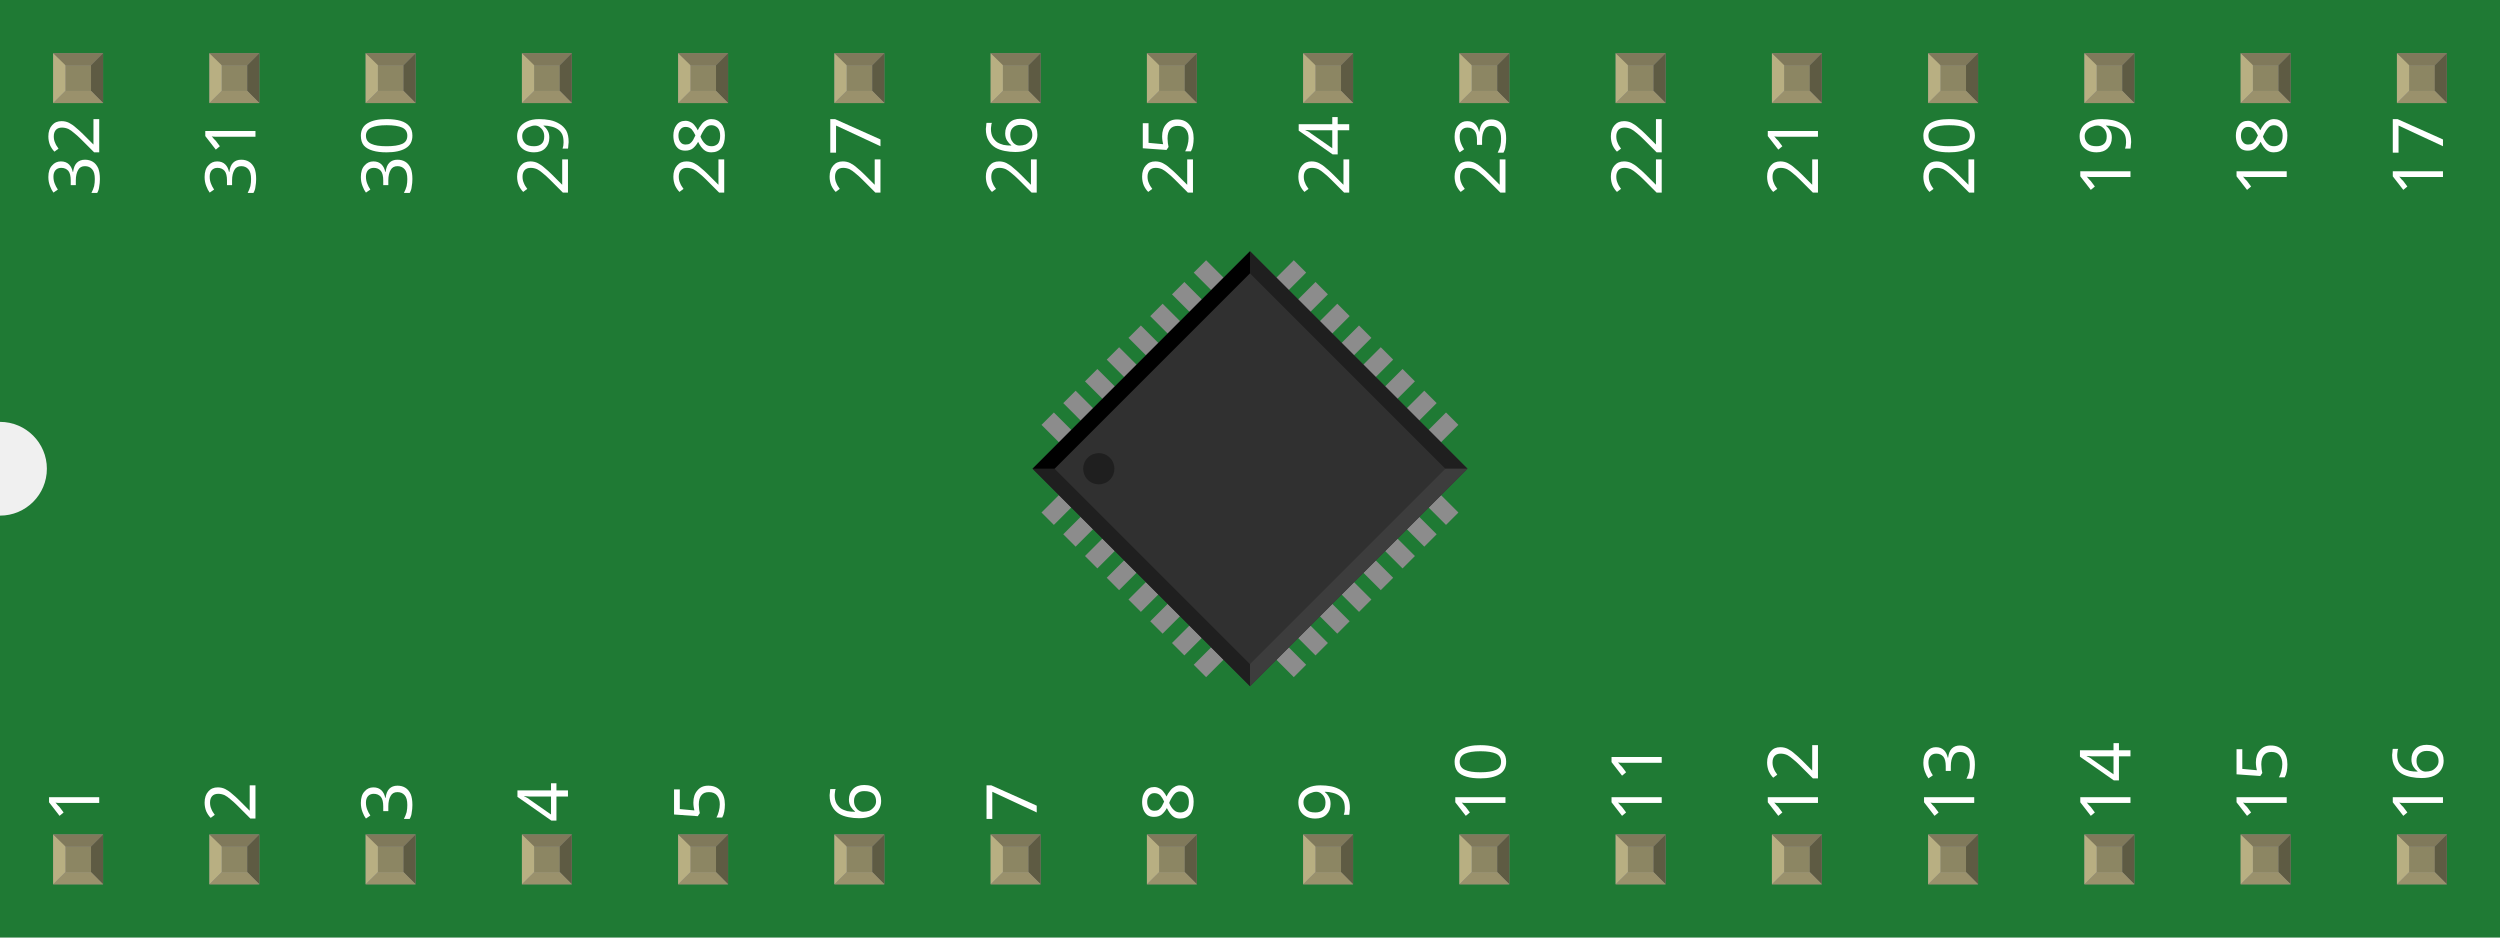
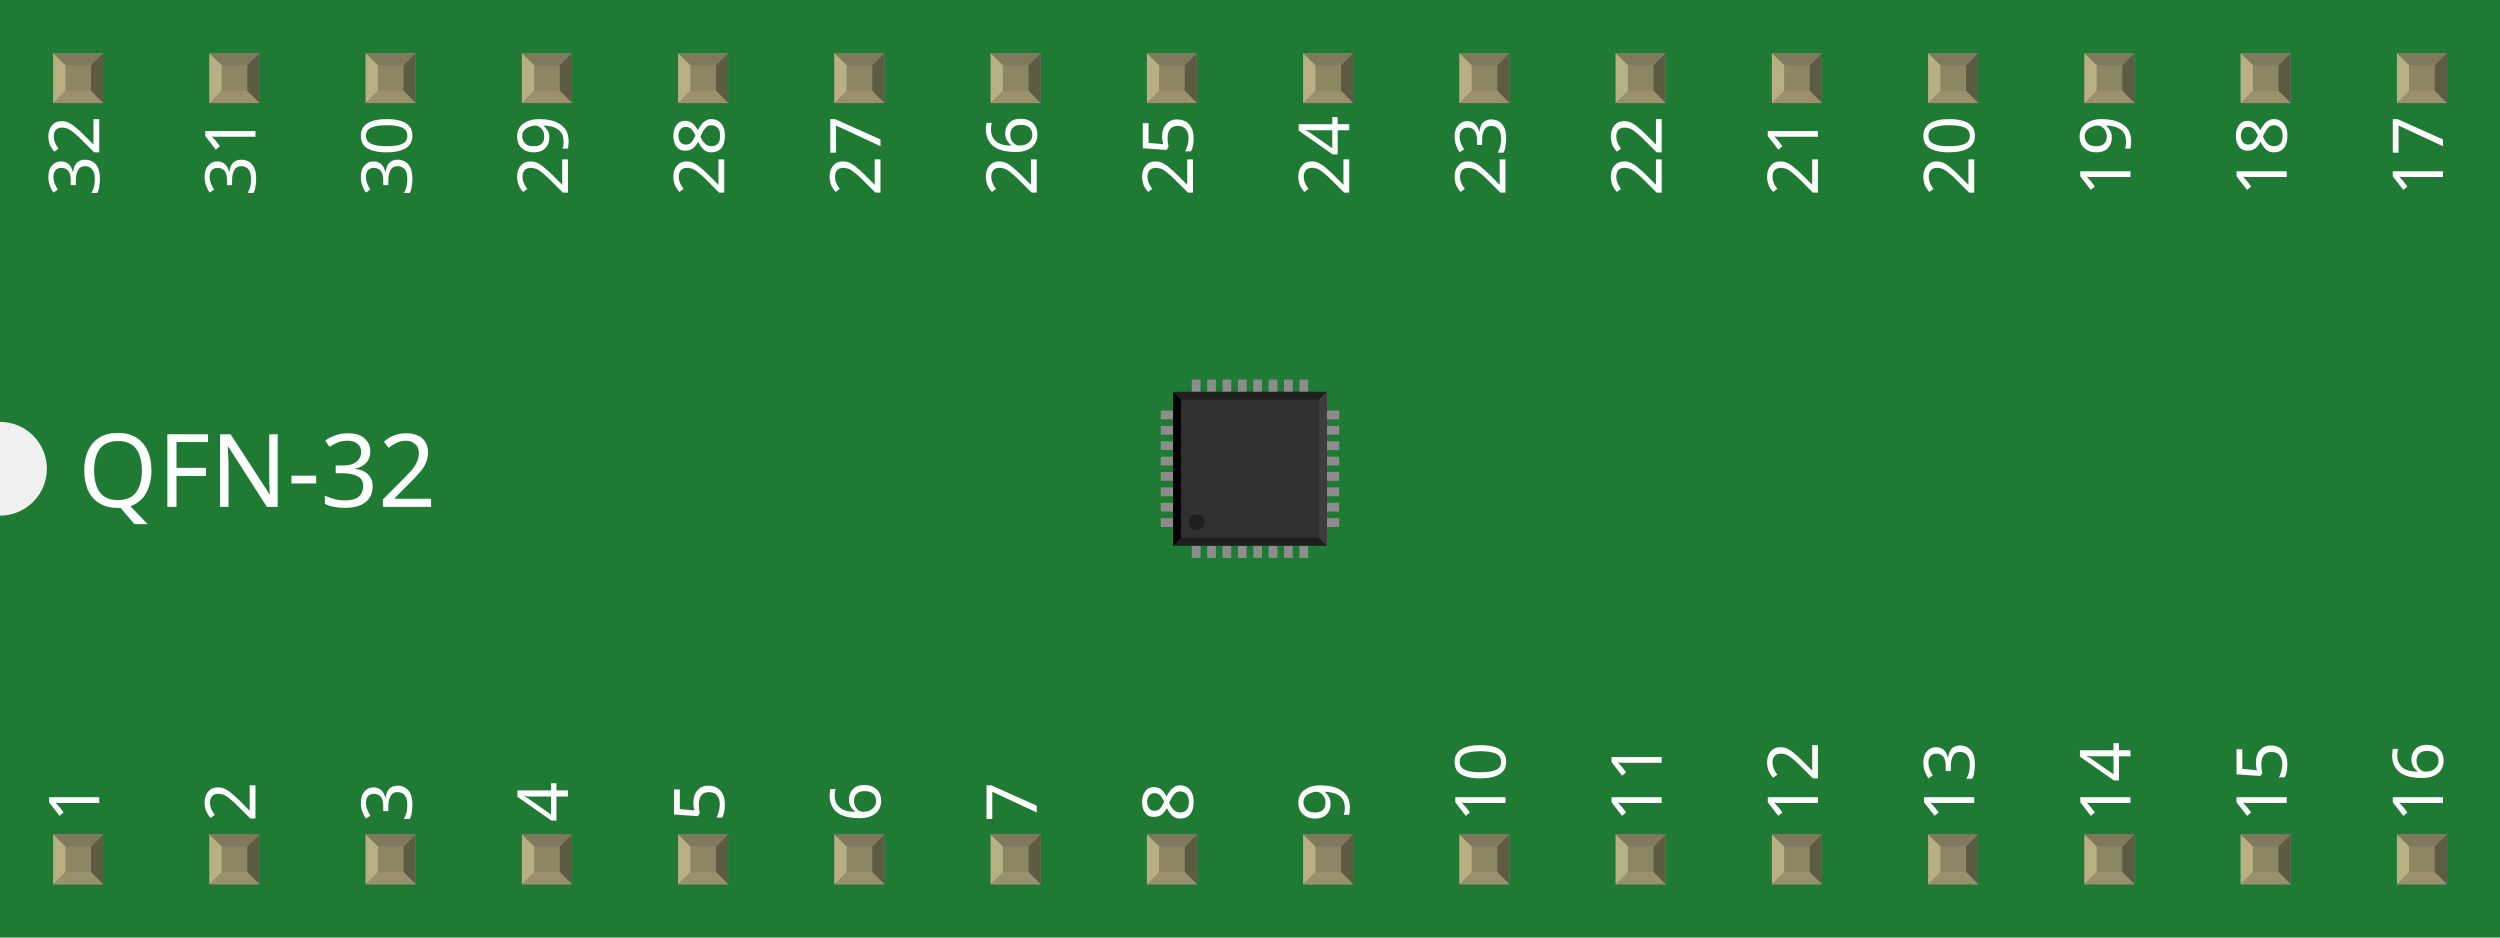
<svg xmlns="http://www.w3.org/2000/svg" width="1.6in" x="0in" version="1.2" y="0in" height="0.6in" viewBox="0 0 115.2 43.2" baseProfile="tiny">
  <g id="breadboard" stroke-width="0">
    <g id="icon" stroke-width="0">
      <path fill="#1F7A34" stroke="none" stroke-width="0" d="M0,0L0,19.44A2.16,2.16,0,0,1,0,23.76L0,43.2L115.2,43.2L115.2,0L0,0z" />
+       <text x="3.6" y="23.355" font-family="OCRA" fill="white" text-anchor="start" stroke="none" stroke-width="0" font-size="4.68">QFN-32</text>
      <g stroke-width="0" transform="matrix(1, 0, 0, 1, 49.374, 13.3775)">
-         <g stroke-width="0" transform="matrix(0.707107, 0.707107, -0.707107, 0.707107, 8.22348, -3.40836)">
+         <g stroke-width="0" transform="matrix(0.5, 0, 0, 0.5, 4.113, 4.11123)">
          <g stroke-width="0" transform="matrix(0, 1, -1, 0, 18.5709, 12.0473)">
            <rect width="2.268" x="2.128" y="14.906" fill="#8c8c8c" height="0.807" stroke="none" stroke-width="0" />
          </g>
          <g stroke-width="0" transform="matrix(0, 1, -1, 0, 19.9882, 10.6299)">
            <rect width="2.268" x="3.545" y="14.906" fill="#8c8c8c" height="0.807" stroke="none" stroke-width="0" />
          </g>
          <g stroke-width="0" transform="matrix(0, 1, -1, 0, 21.4055, 9.21262)">
            <rect width="2.268" x="4.963" y="14.906" fill="#8c8c8c" height="0.807" stroke="none" stroke-width="0" />
          </g>
          <g stroke-width="0" transform="matrix(0, 1, -1, 0, 22.8228, 7.7953)">
            <rect width="2.268" x="6.38" y="14.906" fill="#8c8c8c" height="0.807" stroke="none" stroke-width="0" />
          </g>
          <g stroke-width="0" transform="matrix(0, 1, -1, 0, 24.2402, 6.37795)">
            <rect width="2.268" x="7.797" y="14.906" fill="#8c8c8c" height="0.807" stroke="none" stroke-width="0" />
          </g>
          <g stroke-width="0" transform="matrix(0, 1, -1, 0, 25.6575, 4.96063)">
            <rect width="2.268" x="9.215" y="14.906" fill="#8c8c8c" height="0.807" stroke="none" stroke-width="0" />
          </g>
          <g stroke-width="0" transform="matrix(0, 1, -1, 0, 27.0748, 3.54331)">
            <rect width="2.268" x="10.632" y="14.906" fill="#8c8c8c" height="0.807" stroke="none" stroke-width="0" />
          </g>
          <g stroke-width="0" transform="matrix(0, 1, -1, 0, 28.4921, 2.12599)">
            <rect width="2.268" x="12.049" y="14.906" fill="#8c8c8c" height="0.807" stroke="none" stroke-width="0" />
          </g>
          <g stroke-width="0" transform="matrix(-1, 0, 0, -1, 30.6181, 26.3662)">
            <rect width="2.268" x="14.175" y="12.78" fill="#8c8c8c" height="0.807" stroke="none" stroke-width="0" />
          </g>
          <g stroke-width="0" transform="matrix(-1, 0, 0, -1, 30.6181, 23.5315)">
            <rect width="2.268" x="14.175" y="11.362" fill="#8c8c8c" height="0.807" stroke="none" stroke-width="0" />
          </g>
          <g stroke-width="0" transform="matrix(-1, 0, 0, -1, 30.6181, 20.6969)">
            <rect width="2.268" x="14.175" y="9.945" fill="#8c8c8c" height="0.807" stroke="none" stroke-width="0" />
          </g>
          <g stroke-width="0" transform="matrix(-1, 0, 0, -1, 30.6181, 17.8623)">
            <rect width="2.268" x="14.175" y="8.528" fill="#8c8c8c" height="0.807" stroke="none" stroke-width="0" />
          </g>
          <g stroke-width="0" transform="matrix(-1, 0, 0, -1, 30.6181, 15.0276)">
            <rect width="2.268" x="14.175" y="7.11" fill="#8c8c8c" height="0.807" stroke="none" stroke-width="0" />
          </g>
          <g stroke-width="0" transform="matrix(-1, 0, 0, -1, 30.6181, 12.1929)">
            <rect width="2.268" x="14.175" y="5.693" fill="#8c8c8c" height="0.807" stroke="none" stroke-width="0" />
          </g>
          <g stroke-width="0" transform="matrix(-1, 0, 0, -1, 30.6181, 9.35827)">
            <rect width="2.268" x="14.175" y="4.276" fill="#8c8c8c" height="0.807" stroke="none" stroke-width="0" />
          </g>
          <g stroke-width="0" transform="matrix(-1, 0, 0, -1, 30.6181, 6.52365)">
            <rect width="2.268" x="14.175" y="2.858" fill="#8c8c8c" height="0.807" stroke="none" stroke-width="0" />
          </g>
          <g stroke-width="0" transform="matrix(0, -1, 1, 0, 12.0473, 14.3189)">
            <rect width="2.268" x="12.049" y="0.732" fill="#8c8c8c" height="0.807" stroke="none" stroke-width="0" />
          </g>
          <g stroke-width="0" transform="matrix(0, -1, 1, 0, 10.6299, 12.9016)">
            <rect width="2.268" x="10.632" y="0.732" fill="#8c8c8c" height="0.807" stroke="none" stroke-width="0" />
          </g>
          <g stroke-width="0" transform="matrix(0, -1, 1, 0, 9.21262, 11.4843)">
            <rect width="2.268" x="9.215" y="0.732" fill="#8c8c8c" height="0.807" stroke="none" stroke-width="0" />
          </g>
          <g stroke-width="0" transform="matrix(0, -1, 1, 0, 7.7953, 10.067)">
            <rect width="2.268" x="7.797" y="0.732" fill="#8c8c8c" height="0.807" stroke="none" stroke-width="0" />
          </g>
          <g stroke-width="0" transform="matrix(0, -1, 1, 0, 6.37795, 8.64965)">
            <rect width="2.268" x="6.38" y="0.732" fill="#8c8c8c" height="0.807" stroke="none" stroke-width="0" />
          </g>
          <g stroke-width="0" transform="matrix(0, -1, 1, 0, 4.96063, 7.23233)">
            <rect width="2.268" x="4.963" y="0.732" fill="#8c8c8c" height="0.807" stroke="none" stroke-width="0" />
          </g>
          <g stroke-width="0" transform="matrix(0, -1, 1, 0, 3.54331, 5.81499)">
            <rect width="2.268" x="3.545" y="0.732" fill="#8c8c8c" height="0.807" stroke="none" stroke-width="0" />
          </g>
          <g stroke-width="0" transform="matrix(0, -1, 1, 0, 2.12599, 4.39767)">
            <rect width="2.268" x="2.128" y="0.732" fill="#8c8c8c" height="0.807" stroke="none" stroke-width="0" />
          </g>
          <rect width="2.268" x="0.002" y="2.858" fill="#8c8c8c" height="0.807" stroke="none" stroke-width="0" />
          <rect width="2.268" x="0.002" y="4.276" fill="#8c8c8c" height="0.807" stroke="none" stroke-width="0" />
          <rect width="2.268" x="0.002" y="5.693" fill="#8c8c8c" height="0.807" stroke="none" stroke-width="0" />
          <rect width="2.268" x="0.002" y="7.11" fill="#8c8c8c" height="0.807" stroke="none" stroke-width="0" />
          <rect width="2.268" x="0.002" y="8.528" fill="#8c8c8c" height="0.807" stroke="none" stroke-width="0" />
          <rect width="2.268" x="0.002" y="9.945" fill="#8c8c8c" height="0.807" stroke="none" stroke-width="0" />
          <rect width="2.268" x="0.002" y="11.362" fill="#8c8c8c" height="0.807" stroke="none" stroke-width="0" />
          <rect width="2.268" x="0.002" y="12.78" fill="#8c8c8c" height="0.807" stroke="none" stroke-width="0" />
          <rect width="14.173" x="1.139" y="1.136" fill="#303030" height="14.173" stroke="none" stroke-width="0" />
          <polygon fill="#1f1f1f" points="1.139,1.136,15.313,1.136,14.593,1.856,1.859,1.856" stroke-width="0" />
          <polygon fill="#1f1f1f" points="1.139,15.309,15.313,15.309,14.593,14.589,1.859,14.589" stroke-width="0" />
          <polygon fill="#000000" points="1.139,1.136,1.139,15.309,1.859,14.589,1.859,1.856" stroke-width="0" />
          <polygon fill="#3d3d3d" points="15.313,1.136,15.313,15.309,14.593,14.589,14.593,1.856" stroke-width="0" />
          <circle fill="#1f1f1f" cx="3.299" cy="13.149" stroke="none" r="0.72" stroke-width="0" />
        </g>
      </g>
      <g stroke-width="0" transform="matrix(1, 0, 0, 1, 4.572, 37.8756)">
        <g stroke-width="0" transform="rotate(-90)">
          <text x="0" y="0" font-family="OCRA" fill="white" text-anchor="start" stroke="none" stroke-width="0" font-size="3.24">1</text>
        </g>
      </g>
      <g stroke-width="0" transform="matrix(1, 0, 0, 1, 4.572, 5.3244)">
        <g stroke-width="0" transform="rotate(-90)">
          <text x="0" y="0" font-family="OCRA" fill="white" text-anchor="end" stroke="none" stroke-width="0" font-size="3.24">32</text>
        </g>
      </g>
      <g stroke-width="0" transform="matrix(1, 0, 0, 1, 11.772, 37.8756)">
        <g stroke-width="0" transform="rotate(-90)">
          <text x="0" y="0" font-family="OCRA" fill="white" text-anchor="start" stroke="none" stroke-width="0" font-size="3.24">2</text>
        </g>
      </g>
      <g stroke-width="0" transform="matrix(1, 0, 0, 1, 11.772, 5.3244)">
        <g stroke-width="0" transform="rotate(-90)">
          <text x="0" y="0" font-family="OCRA" fill="white" text-anchor="end" stroke="none" stroke-width="0" font-size="3.24">31</text>
        </g>
      </g>
      <g stroke-width="0" transform="matrix(1, 0, 0, 1, 18.972, 37.8756)">
        <g stroke-width="0" transform="rotate(-90)">
          <text x="0" y="0" font-family="OCRA" fill="white" text-anchor="start" stroke="none" stroke-width="0" font-size="3.24">3</text>
        </g>
      </g>
      <g stroke-width="0" transform="matrix(1, 0, 0, 1, 18.972, 5.3244)">
        <g stroke-width="0" transform="rotate(-90)">
          <text x="0" y="0" font-family="OCRA" fill="white" text-anchor="end" stroke="none" stroke-width="0" font-size="3.24">30</text>
        </g>
      </g>
      <g stroke-width="0" transform="matrix(1, 0, 0, 1, 26.172, 37.8756)">
        <g stroke-width="0" transform="rotate(-90)">
          <text x="0" y="0" font-family="OCRA" fill="white" text-anchor="start" stroke="none" stroke-width="0" font-size="3.24">4</text>
        </g>
      </g>
      <g stroke-width="0" transform="matrix(1, 0, 0, 1, 26.172, 5.3244)">
        <g stroke-width="0" transform="rotate(-90)">
          <text x="0" y="0" font-family="OCRA" fill="white" text-anchor="end" stroke="none" stroke-width="0" font-size="3.24">29</text>
        </g>
      </g>
      <g stroke-width="0" transform="matrix(1, 0, 0, 1, 33.372, 37.8756)">
        <g stroke-width="0" transform="rotate(-90)">
          <text x="0" y="0" font-family="OCRA" fill="white" text-anchor="start" stroke="none" stroke-width="0" font-size="3.24">5</text>
        </g>
      </g>
      <g stroke-width="0" transform="matrix(1, 0, 0, 1, 33.372, 5.3244)">
        <g stroke-width="0" transform="rotate(-90)">
          <text x="0" y="0" font-family="OCRA" fill="white" text-anchor="end" stroke="none" stroke-width="0" font-size="3.24">28</text>
        </g>
      </g>
      <g stroke-width="0" transform="matrix(1, 0, 0, 1, 40.572, 37.8756)">
        <g stroke-width="0" transform="rotate(-90)">
          <text x="0" y="0" font-family="OCRA" fill="white" text-anchor="start" stroke="none" stroke-width="0" font-size="3.24">6</text>
        </g>
      </g>
      <g stroke-width="0" transform="matrix(1, 0, 0, 1, 40.572, 5.3244)">
        <g stroke-width="0" transform="rotate(-90)">
          <text x="0" y="0" font-family="OCRA" fill="white" text-anchor="end" stroke="none" stroke-width="0" font-size="3.24">27</text>
        </g>
      </g>
      <g stroke-width="0" transform="matrix(1, 0, 0, 1, 47.772, 37.8756)">
        <g stroke-width="0" transform="rotate(-90)">
          <text x="0" y="0" font-family="OCRA" fill="white" text-anchor="start" stroke="none" stroke-width="0" font-size="3.24">7</text>
        </g>
      </g>
      <g stroke-width="0" transform="matrix(1, 0, 0, 1, 47.772, 5.3244)">
        <g stroke-width="0" transform="rotate(-90)">
          <text x="0" y="0" font-family="OCRA" fill="white" text-anchor="end" stroke="none" stroke-width="0" font-size="3.24">26</text>
        </g>
      </g>
      <g stroke-width="0" transform="matrix(1, 0, 0, 1, 54.972, 37.8756)">
        <g stroke-width="0" transform="rotate(-90)">
          <text x="0" y="0" font-family="OCRA" fill="white" text-anchor="start" stroke="none" stroke-width="0" font-size="3.24">8</text>
        </g>
      </g>
      <g stroke-width="0" transform="matrix(1, 0, 0, 1, 54.972, 5.3244)">
        <g stroke-width="0" transform="rotate(-90)">
          <text x="0" y="0" font-family="OCRA" fill="white" text-anchor="end" stroke="none" stroke-width="0" font-size="3.24">25</text>
        </g>
      </g>
      <g stroke-width="0" transform="matrix(1, 0, 0, 1, 62.172, 37.8756)">
        <g stroke-width="0" transform="rotate(-90)">
          <text x="0" y="0" font-family="OCRA" fill="white" text-anchor="start" stroke="none" stroke-width="0" font-size="3.24">9</text>
        </g>
      </g>
      <g stroke-width="0" transform="matrix(1, 0, 0, 1, 62.172, 5.3244)">
        <g stroke-width="0" transform="rotate(-90)">
          <text x="0" y="0" font-family="OCRA" fill="white" text-anchor="end" stroke="none" stroke-width="0" font-size="3.24">24</text>
        </g>
      </g>
      <g stroke-width="0" transform="matrix(1, 0, 0, 1, 69.372, 37.8756)">
        <g stroke-width="0" transform="rotate(-90)">
          <text x="0" y="0" font-family="OCRA" fill="white" text-anchor="start" stroke="none" stroke-width="0" font-size="3.24">10</text>
        </g>
      </g>
      <g stroke-width="0" transform="matrix(1, 0, 0, 1, 69.372, 5.3244)">
        <g stroke-width="0" transform="rotate(-90)">
          <text x="0" y="0" font-family="OCRA" fill="white" text-anchor="end" stroke="none" stroke-width="0" font-size="3.24">23</text>
        </g>
      </g>
      <g stroke-width="0" transform="matrix(1, 0, 0, 1, 76.572, 37.8756)">
        <g stroke-width="0" transform="rotate(-90)">
          <text x="0" y="0" font-family="OCRA" fill="white" text-anchor="start" stroke="none" stroke-width="0" font-size="3.24">11</text>
        </g>
      </g>
      <g stroke-width="0" transform="matrix(1, 0, 0, 1, 76.572, 5.3244)">
        <g stroke-width="0" transform="rotate(-90)">
          <text x="0" y="0" font-family="OCRA" fill="white" text-anchor="end" stroke="none" stroke-width="0" font-size="3.24">22</text>
        </g>
      </g>
      <g stroke-width="0" transform="matrix(1, 0, 0, 1, 83.772, 37.8756)">
        <g stroke-width="0" transform="rotate(-90)">
          <text x="0" y="0" font-family="OCRA" fill="white" text-anchor="start" stroke="none" stroke-width="0" font-size="3.24">12</text>
        </g>
      </g>
      <g stroke-width="0" transform="matrix(1, 0, 0, 1, 83.772, 5.3244)">
        <g stroke-width="0" transform="rotate(-90)">
          <text x="0" y="0" font-family="OCRA" fill="white" text-anchor="end" stroke="none" stroke-width="0" font-size="3.24">21</text>
        </g>
      </g>
      <g stroke-width="0" transform="matrix(1, 0, 0, 1, 90.972, 37.8756)">
        <g stroke-width="0" transform="rotate(-90)">
          <text x="0" y="0" font-family="OCRA" fill="white" text-anchor="start" stroke="none" stroke-width="0" font-size="3.24">13</text>
        </g>
      </g>
      <g stroke-width="0" transform="matrix(1, 0, 0, 1, 90.972, 5.3244)">
        <g stroke-width="0" transform="rotate(-90)">
          <text x="0" y="0" font-family="OCRA" fill="white" text-anchor="end" stroke="none" stroke-width="0" font-size="3.24">20</text>
        </g>
      </g>
      <g stroke-width="0" transform="matrix(1, 0, 0, 1, 98.172, 37.8756)">
        <g stroke-width="0" transform="rotate(-90)">
          <text x="0" y="0" font-family="OCRA" fill="white" text-anchor="start" stroke="none" stroke-width="0" font-size="3.24">14</text>
        </g>
      </g>
      <g stroke-width="0" transform="matrix(1, 0, 0, 1, 98.172, 5.3244)">
        <g stroke-width="0" transform="rotate(-90)">
          <text x="0" y="0" font-family="OCRA" fill="white" text-anchor="end" stroke="none" stroke-width="0" font-size="3.24">19</text>
        </g>
      </g>
      <g stroke-width="0" transform="matrix(1, 0, 0, 1, 105.372, 37.8756)">
        <g stroke-width="0" transform="rotate(-90)">
          <text x="0" y="0" font-family="OCRA" fill="white" text-anchor="start" stroke="none" stroke-width="0" font-size="3.24">15</text>
        </g>
      </g>
      <g stroke-width="0" transform="matrix(1, 0, 0, 1, 105.372, 5.3244)">
        <g stroke-width="0" transform="rotate(-90)">
          <text x="0" y="0" font-family="OCRA" fill="white" text-anchor="end" stroke="none" stroke-width="0" font-size="3.24">18</text>
        </g>
      </g>
      <g stroke-width="0" transform="matrix(1, 0, 0, 1, 112.572, 37.8756)">
        <g stroke-width="0" transform="rotate(-90)">
          <text x="0" y="0" font-family="OCRA" fill="white" text-anchor="start" stroke="none" stroke-width="0" font-size="3.24">16</text>
        </g>
      </g>
      <g stroke-width="0" transform="matrix(1, 0, 0, 1, 112.572, 5.3244)">
        <g stroke-width="0" transform="rotate(-90)">
          <text x="0" y="0" font-family="OCRA" fill="white" text-anchor="end" stroke="none" stroke-width="0" font-size="3.24">17</text>
        </g>
      </g>
    </g>
    <g id="connector0pin" stroke-width="0" transform="matrix(1, 0, 0, 1, 2.45052, 38.4516)">
      <rect width="2.299" x="0" y="0" fill="#8D8C8C" height="2.297" stroke-width="0" />
      <rect width="1.184" x="0.561" y="0.557" fill="#8C8663" height="1.182" stroke-width="0" />
      <polygon fill="#B8AF82" points="0,2.297,0.561,1.738,0.561,0.502,0,0" stroke-width="0" />
      <polygon fill="#80795B" points="1.743,0.559,0.569,0.559,0,0,2.299,0" stroke-width="0" />
      <polygon fill="#5E5B43" points="1.743,1.738,1.743,0.559,2.299,0,2.299,2.297" stroke-width="0" />
      <polygon fill="#9A916C" points="0,2.297,0.567,1.738,1.743,1.738,2.299,2.297" stroke-width="0" />
    </g>
    <g id="connector31pin" stroke-width="0" transform="matrix(1, 0, 0, 1, 2.45052, 2.4516)">
      <rect width="2.299" x="0" y="0" fill="#8D8C8C" height="2.297" stroke-width="0" />
      <rect width="1.184" x="0.561" y="0.557" fill="#8C8663" height="1.182" stroke-width="0" />
      <polygon fill="#B8AF82" points="0,2.297,0.561,1.738,0.561,0.502,0,0" stroke-width="0" />
      <polygon fill="#80795B" points="1.743,0.559,0.569,0.559,0,0,2.299,0" stroke-width="0" />
      <polygon fill="#5E5B43" points="1.743,1.738,1.743,0.559,2.299,0,2.299,2.297" stroke-width="0" />
      <polygon fill="#9A916C" points="0,2.297,0.567,1.738,1.743,1.738,2.299,2.297" stroke-width="0" />
    </g>
    <g id="connector1pin" stroke-width="0" transform="matrix(1, 0, 0, 1, 9.65052, 38.4516)">
      <rect width="2.299" x="0" y="0" fill="#8D8C8C" height="2.297" stroke-width="0" />
      <rect width="1.184" x="0.561" y="0.557" fill="#8C8663" height="1.182" stroke-width="0" />
      <polygon fill="#B8AF82" points="0,2.297,0.561,1.738,0.561,0.502,0,0" stroke-width="0" />
      <polygon fill="#80795B" points="1.743,0.559,0.569,0.559,0,0,2.299,0" stroke-width="0" />
      <polygon fill="#5E5B43" points="1.743,1.738,1.743,0.559,2.299,0,2.299,2.297" stroke-width="0" />
      <polygon fill="#9A916C" points="0,2.297,0.567,1.738,1.743,1.738,2.299,2.297" stroke-width="0" />
    </g>
    <g id="connector30pin" stroke-width="0" transform="matrix(1, 0, 0, 1, 9.65052, 2.4516)">
      <rect width="2.299" x="0" y="0" fill="#8D8C8C" height="2.297" stroke-width="0" />
      <rect width="1.184" x="0.561" y="0.557" fill="#8C8663" height="1.182" stroke-width="0" />
      <polygon fill="#B8AF82" points="0,2.297,0.561,1.738,0.561,0.502,0,0" stroke-width="0" />
      <polygon fill="#80795B" points="1.743,0.559,0.569,0.559,0,0,2.299,0" stroke-width="0" />
      <polygon fill="#5E5B43" points="1.743,1.738,1.743,0.559,2.299,0,2.299,2.297" stroke-width="0" />
      <polygon fill="#9A916C" points="0,2.297,0.567,1.738,1.743,1.738,2.299,2.297" stroke-width="0" />
    </g>
    <g id="connector2pin" stroke-width="0" transform="matrix(1, 0, 0, 1, 16.8505, 38.4516)">
      <rect width="2.299" x="0" y="0" fill="#8D8C8C" height="2.297" stroke-width="0" />
      <rect width="1.184" x="0.561" y="0.557" fill="#8C8663" height="1.182" stroke-width="0" />
      <polygon fill="#B8AF82" points="0,2.297,0.561,1.738,0.561,0.502,0,0" stroke-width="0" />
      <polygon fill="#80795B" points="1.743,0.559,0.569,0.559,0,0,2.299,0" stroke-width="0" />
      <polygon fill="#5E5B43" points="1.743,1.738,1.743,0.559,2.299,0,2.299,2.297" stroke-width="0" />
      <polygon fill="#9A916C" points="0,2.297,0.567,1.738,1.743,1.738,2.299,2.297" stroke-width="0" />
    </g>
    <g id="connector29pin" stroke-width="0" transform="matrix(1, 0, 0, 1, 16.8505, 2.4516)">
      <rect width="2.299" x="0" y="0" fill="#8D8C8C" height="2.297" stroke-width="0" />
      <rect width="1.184" x="0.561" y="0.557" fill="#8C8663" height="1.182" stroke-width="0" />
      <polygon fill="#B8AF82" points="0,2.297,0.561,1.738,0.561,0.502,0,0" stroke-width="0" />
      <polygon fill="#80795B" points="1.743,0.559,0.569,0.559,0,0,2.299,0" stroke-width="0" />
      <polygon fill="#5E5B43" points="1.743,1.738,1.743,0.559,2.299,0,2.299,2.297" stroke-width="0" />
      <polygon fill="#9A916C" points="0,2.297,0.567,1.738,1.743,1.738,2.299,2.297" stroke-width="0" />
    </g>
    <g id="connector3pin" stroke-width="0" transform="matrix(1, 0, 0, 1, 24.0505, 38.4516)">
      <rect width="2.299" x="0" y="0" fill="#8D8C8C" height="2.297" stroke-width="0" />
      <rect width="1.184" x="0.561" y="0.557" fill="#8C8663" height="1.182" stroke-width="0" />
      <polygon fill="#B8AF82" points="0,2.297,0.561,1.738,0.561,0.502,0,0" stroke-width="0" />
      <polygon fill="#80795B" points="1.743,0.559,0.569,0.559,0,0,2.299,0" stroke-width="0" />
      <polygon fill="#5E5B43" points="1.743,1.738,1.743,0.559,2.299,0,2.299,2.297" stroke-width="0" />
      <polygon fill="#9A916C" points="0,2.297,0.567,1.738,1.743,1.738,2.299,2.297" stroke-width="0" />
    </g>
    <g id="connector28pin" stroke-width="0" transform="matrix(1, 0, 0, 1, 24.0505, 2.4516)">
      <rect width="2.299" x="0" y="0" fill="#8D8C8C" height="2.297" stroke-width="0" />
      <rect width="1.184" x="0.561" y="0.557" fill="#8C8663" height="1.182" stroke-width="0" />
      <polygon fill="#B8AF82" points="0,2.297,0.561,1.738,0.561,0.502,0,0" stroke-width="0" />
      <polygon fill="#80795B" points="1.743,0.559,0.569,0.559,0,0,2.299,0" stroke-width="0" />
      <polygon fill="#5E5B43" points="1.743,1.738,1.743,0.559,2.299,0,2.299,2.297" stroke-width="0" />
      <polygon fill="#9A916C" points="0,2.297,0.567,1.738,1.743,1.738,2.299,2.297" stroke-width="0" />
    </g>
    <g id="connector4pin" stroke-width="0" transform="matrix(1, 0, 0, 1, 31.2505, 38.4516)">
      <rect width="2.299" x="0" y="0" fill="#8D8C8C" height="2.297" stroke-width="0" />
      <rect width="1.184" x="0.561" y="0.557" fill="#8C8663" height="1.182" stroke-width="0" />
      <polygon fill="#B8AF82" points="0,2.297,0.561,1.738,0.561,0.502,0,0" stroke-width="0" />
      <polygon fill="#80795B" points="1.743,0.559,0.569,0.559,0,0,2.299,0" stroke-width="0" />
      <polygon fill="#5E5B43" points="1.743,1.738,1.743,0.559,2.299,0,2.299,2.297" stroke-width="0" />
      <polygon fill="#9A916C" points="0,2.297,0.567,1.738,1.743,1.738,2.299,2.297" stroke-width="0" />
    </g>
    <g id="connector27pin" stroke-width="0" transform="matrix(1, 0, 0, 1, 31.2505, 2.4516)">
      <rect width="2.299" x="0" y="0" fill="#8D8C8C" height="2.297" stroke-width="0" />
      <rect width="1.184" x="0.561" y="0.557" fill="#8C8663" height="1.182" stroke-width="0" />
      <polygon fill="#B8AF82" points="0,2.297,0.561,1.738,0.561,0.502,0,0" stroke-width="0" />
      <polygon fill="#80795B" points="1.743,0.559,0.569,0.559,0,0,2.299,0" stroke-width="0" />
      <polygon fill="#5E5B43" points="1.743,1.738,1.743,0.559,2.299,0,2.299,2.297" stroke-width="0" />
      <polygon fill="#9A916C" points="0,2.297,0.567,1.738,1.743,1.738,2.299,2.297" stroke-width="0" />
    </g>
    <g id="connector5pin" stroke-width="0" transform="matrix(1, 0, 0, 1, 38.4505, 38.4516)">
      <rect width="2.299" x="0" y="0" fill="#8D8C8C" height="2.297" stroke-width="0" />
      <rect width="1.184" x="0.561" y="0.557" fill="#8C8663" height="1.182" stroke-width="0" />
      <polygon fill="#B8AF82" points="0,2.297,0.561,1.738,0.561,0.502,0,0" stroke-width="0" />
      <polygon fill="#80795B" points="1.743,0.559,0.569,0.559,0,0,2.299,0" stroke-width="0" />
      <polygon fill="#5E5B43" points="1.743,1.738,1.743,0.559,2.299,0,2.299,2.297" stroke-width="0" />
      <polygon fill="#9A916C" points="0,2.297,0.567,1.738,1.743,1.738,2.299,2.297" stroke-width="0" />
    </g>
    <g id="connector26pin" stroke-width="0" transform="matrix(1, 0, 0, 1, 38.4505, 2.4516)">
      <rect width="2.299" x="0" y="0" fill="#8D8C8C" height="2.297" stroke-width="0" />
      <rect width="1.184" x="0.561" y="0.557" fill="#8C8663" height="1.182" stroke-width="0" />
      <polygon fill="#B8AF82" points="0,2.297,0.561,1.738,0.561,0.502,0,0" stroke-width="0" />
      <polygon fill="#80795B" points="1.743,0.559,0.569,0.559,0,0,2.299,0" stroke-width="0" />
      <polygon fill="#5E5B43" points="1.743,1.738,1.743,0.559,2.299,0,2.299,2.297" stroke-width="0" />
      <polygon fill="#9A916C" points="0,2.297,0.567,1.738,1.743,1.738,2.299,2.297" stroke-width="0" />
    </g>
    <g id="connector6pin" stroke-width="0" transform="matrix(1, 0, 0, 1, 45.6505, 38.4516)">
      <rect width="2.299" x="0" y="0" fill="#8D8C8C" height="2.297" stroke-width="0" />
      <rect width="1.184" x="0.561" y="0.557" fill="#8C8663" height="1.182" stroke-width="0" />
      <polygon fill="#B8AF82" points="0,2.297,0.561,1.738,0.561,0.502,0,0" stroke-width="0" />
      <polygon fill="#80795B" points="1.743,0.559,0.569,0.559,0,0,2.299,0" stroke-width="0" />
      <polygon fill="#5E5B43" points="1.743,1.738,1.743,0.559,2.299,0,2.299,2.297" stroke-width="0" />
      <polygon fill="#9A916C" points="0,2.297,0.567,1.738,1.743,1.738,2.299,2.297" stroke-width="0" />
    </g>
    <g id="connector25pin" stroke-width="0" transform="matrix(1, 0, 0, 1, 45.6505, 2.4516)">
      <rect width="2.299" x="0" y="0" fill="#8D8C8C" height="2.297" stroke-width="0" />
      <rect width="1.184" x="0.561" y="0.557" fill="#8C8663" height="1.182" stroke-width="0" />
      <polygon fill="#B8AF82" points="0,2.297,0.561,1.738,0.561,0.502,0,0" stroke-width="0" />
      <polygon fill="#80795B" points="1.743,0.559,0.569,0.559,0,0,2.299,0" stroke-width="0" />
      <polygon fill="#5E5B43" points="1.743,1.738,1.743,0.559,2.299,0,2.299,2.297" stroke-width="0" />
      <polygon fill="#9A916C" points="0,2.297,0.567,1.738,1.743,1.738,2.299,2.297" stroke-width="0" />
    </g>
    <g id="connector7pin" stroke-width="0" transform="matrix(1, 0, 0, 1, 52.8505, 38.4516)">
      <rect width="2.299" x="0" y="0" fill="#8D8C8C" height="2.297" stroke-width="0" />
      <rect width="1.184" x="0.561" y="0.557" fill="#8C8663" height="1.182" stroke-width="0" />
      <polygon fill="#B8AF82" points="0,2.297,0.561,1.738,0.561,0.502,0,0" stroke-width="0" />
      <polygon fill="#80795B" points="1.743,0.559,0.569,0.559,0,0,2.299,0" stroke-width="0" />
      <polygon fill="#5E5B43" points="1.743,1.738,1.743,0.559,2.299,0,2.299,2.297" stroke-width="0" />
      <polygon fill="#9A916C" points="0,2.297,0.567,1.738,1.743,1.738,2.299,2.297" stroke-width="0" />
    </g>
    <g id="connector24pin" stroke-width="0" transform="matrix(1, 0, 0, 1, 52.8505, 2.4516)">
      <rect width="2.299" x="0" y="0" fill="#8D8C8C" height="2.297" stroke-width="0" />
      <rect width="1.184" x="0.561" y="0.557" fill="#8C8663" height="1.182" stroke-width="0" />
      <polygon fill="#B8AF82" points="0,2.297,0.561,1.738,0.561,0.502,0,0" stroke-width="0" />
      <polygon fill="#80795B" points="1.743,0.559,0.569,0.559,0,0,2.299,0" stroke-width="0" />
      <polygon fill="#5E5B43" points="1.743,1.738,1.743,0.559,2.299,0,2.299,2.297" stroke-width="0" />
      <polygon fill="#9A916C" points="0,2.297,0.567,1.738,1.743,1.738,2.299,2.297" stroke-width="0" />
    </g>
    <g id="connector8pin" stroke-width="0" transform="matrix(1, 0, 0, 1, 60.0505, 38.4516)">
      <rect width="2.299" x="0" y="0" fill="#8D8C8C" height="2.297" stroke-width="0" />
      <rect width="1.184" x="0.561" y="0.557" fill="#8C8663" height="1.182" stroke-width="0" />
      <polygon fill="#B8AF82" points="0,2.297,0.561,1.738,0.561,0.502,0,0" stroke-width="0" />
      <polygon fill="#80795B" points="1.743,0.559,0.569,0.559,0,0,2.299,0" stroke-width="0" />
      <polygon fill="#5E5B43" points="1.743,1.738,1.743,0.559,2.299,0,2.299,2.297" stroke-width="0" />
      <polygon fill="#9A916C" points="0,2.297,0.567,1.738,1.743,1.738,2.299,2.297" stroke-width="0" />
    </g>
    <g id="connector23pin" stroke-width="0" transform="matrix(1, 0, 0, 1, 60.0505, 2.4516)">
      <rect width="2.299" x="0" y="0" fill="#8D8C8C" height="2.297" stroke-width="0" />
      <rect width="1.184" x="0.561" y="0.557" fill="#8C8663" height="1.182" stroke-width="0" />
      <polygon fill="#B8AF82" points="0,2.297,0.561,1.738,0.561,0.502,0,0" stroke-width="0" />
      <polygon fill="#80795B" points="1.743,0.559,0.569,0.559,0,0,2.299,0" stroke-width="0" />
      <polygon fill="#5E5B43" points="1.743,1.738,1.743,0.559,2.299,0,2.299,2.297" stroke-width="0" />
      <polygon fill="#9A916C" points="0,2.297,0.567,1.738,1.743,1.738,2.299,2.297" stroke-width="0" />
    </g>
    <g id="connector9pin" stroke-width="0" transform="matrix(1, 0, 0, 1, 67.2505, 38.4516)">
      <rect width="2.299" x="0" y="0" fill="#8D8C8C" height="2.297" stroke-width="0" />
      <rect width="1.184" x="0.561" y="0.557" fill="#8C8663" height="1.182" stroke-width="0" />
      <polygon fill="#B8AF82" points="0,2.297,0.561,1.738,0.561,0.502,0,0" stroke-width="0" />
      <polygon fill="#80795B" points="1.743,0.559,0.569,0.559,0,0,2.299,0" stroke-width="0" />
      <polygon fill="#5E5B43" points="1.743,1.738,1.743,0.559,2.299,0,2.299,2.297" stroke-width="0" />
      <polygon fill="#9A916C" points="0,2.297,0.567,1.738,1.743,1.738,2.299,2.297" stroke-width="0" />
    </g>
    <g id="connector22pin" stroke-width="0" transform="matrix(1, 0, 0, 1, 67.2505, 2.4516)">
      <rect width="2.299" x="0" y="0" fill="#8D8C8C" height="2.297" stroke-width="0" />
      <rect width="1.184" x="0.561" y="0.557" fill="#8C8663" height="1.182" stroke-width="0" />
      <polygon fill="#B8AF82" points="0,2.297,0.561,1.738,0.561,0.502,0,0" stroke-width="0" />
      <polygon fill="#80795B" points="1.743,0.559,0.569,0.559,0,0,2.299,0" stroke-width="0" />
      <polygon fill="#5E5B43" points="1.743,1.738,1.743,0.559,2.299,0,2.299,2.297" stroke-width="0" />
      <polygon fill="#9A916C" points="0,2.297,0.567,1.738,1.743,1.738,2.299,2.297" stroke-width="0" />
    </g>
    <g id="connector10pin" stroke-width="0" transform="matrix(1, 0, 0, 1, 74.4509, 38.4516)">
      <rect width="2.299" x="0" y="0" fill="#8D8C8C" height="2.297" stroke-width="0" />
      <rect width="1.184" x="0.561" y="0.557" fill="#8C8663" height="1.182" stroke-width="0" />
      <polygon fill="#B8AF82" points="0,2.297,0.561,1.738,0.561,0.502,0,0" stroke-width="0" />
      <polygon fill="#80795B" points="1.743,0.559,0.569,0.559,0,0,2.299,0" stroke-width="0" />
      <polygon fill="#5E5B43" points="1.743,1.738,1.743,0.559,2.299,0,2.299,2.297" stroke-width="0" />
      <polygon fill="#9A916C" points="0,2.297,0.567,1.738,1.743,1.738,2.299,2.297" stroke-width="0" />
    </g>
    <g id="connector21pin" stroke-width="0" transform="matrix(1, 0, 0, 1, 74.4509, 2.4516)">
      <rect width="2.299" x="0" y="0" fill="#8D8C8C" height="2.297" stroke-width="0" />
      <rect width="1.184" x="0.561" y="0.557" fill="#8C8663" height="1.182" stroke-width="0" />
      <polygon fill="#B8AF82" points="0,2.297,0.561,1.738,0.561,0.502,0,0" stroke-width="0" />
      <polygon fill="#80795B" points="1.743,0.559,0.569,0.559,0,0,2.299,0" stroke-width="0" />
      <polygon fill="#5E5B43" points="1.743,1.738,1.743,0.559,2.299,0,2.299,2.297" stroke-width="0" />
      <polygon fill="#9A916C" points="0,2.297,0.567,1.738,1.743,1.738,2.299,2.297" stroke-width="0" />
    </g>
    <g id="connector11pin" stroke-width="0" transform="matrix(1, 0, 0, 1, 81.6509, 38.4516)">
      <rect width="2.299" x="0" y="0" fill="#8D8C8C" height="2.297" stroke-width="0" />
      <rect width="1.184" x="0.561" y="0.557" fill="#8C8663" height="1.182" stroke-width="0" />
      <polygon fill="#B8AF82" points="0,2.297,0.561,1.738,0.561,0.502,0,0" stroke-width="0" />
      <polygon fill="#80795B" points="1.743,0.559,0.569,0.559,0,0,2.299,0" stroke-width="0" />
      <polygon fill="#5E5B43" points="1.743,1.738,1.743,0.559,2.299,0,2.299,2.297" stroke-width="0" />
      <polygon fill="#9A916C" points="0,2.297,0.567,1.738,1.743,1.738,2.299,2.297" stroke-width="0" />
    </g>
    <g id="connector20pin" stroke-width="0" transform="matrix(1, 0, 0, 1, 81.6509, 2.4516)">
      <rect width="2.299" x="0" y="0" fill="#8D8C8C" height="2.297" stroke-width="0" />
      <rect width="1.184" x="0.561" y="0.557" fill="#8C8663" height="1.182" stroke-width="0" />
      <polygon fill="#B8AF82" points="0,2.297,0.561,1.738,0.561,0.502,0,0" stroke-width="0" />
      <polygon fill="#80795B" points="1.743,0.559,0.569,0.559,0,0,2.299,0" stroke-width="0" />
      <polygon fill="#5E5B43" points="1.743,1.738,1.743,0.559,2.299,0,2.299,2.297" stroke-width="0" />
      <polygon fill="#9A916C" points="0,2.297,0.567,1.738,1.743,1.738,2.299,2.297" stroke-width="0" />
    </g>
    <g id="connector12pin" stroke-width="0" transform="matrix(1, 0, 0, 1, 88.8509, 38.4516)">
      <rect width="2.299" x="0" y="0" fill="#8D8C8C" height="2.297" stroke-width="0" />
      <rect width="1.184" x="0.561" y="0.557" fill="#8C8663" height="1.182" stroke-width="0" />
      <polygon fill="#B8AF82" points="0,2.297,0.561,1.738,0.561,0.502,0,0" stroke-width="0" />
      <polygon fill="#80795B" points="1.743,0.559,0.569,0.559,0,0,2.299,0" stroke-width="0" />
      <polygon fill="#5E5B43" points="1.743,1.738,1.743,0.559,2.299,0,2.299,2.297" stroke-width="0" />
      <polygon fill="#9A916C" points="0,2.297,0.567,1.738,1.743,1.738,2.299,2.297" stroke-width="0" />
    </g>
    <g id="connector19pin" stroke-width="0" transform="matrix(1, 0, 0, 1, 88.8509, 2.4516)">
      <rect width="2.299" x="0" y="0" fill="#8D8C8C" height="2.297" stroke-width="0" />
      <rect width="1.184" x="0.561" y="0.557" fill="#8C8663" height="1.182" stroke-width="0" />
      <polygon fill="#B8AF82" points="0,2.297,0.561,1.738,0.561,0.502,0,0" stroke-width="0" />
      <polygon fill="#80795B" points="1.743,0.559,0.569,0.559,0,0,2.299,0" stroke-width="0" />
      <polygon fill="#5E5B43" points="1.743,1.738,1.743,0.559,2.299,0,2.299,2.297" stroke-width="0" />
      <polygon fill="#9A916C" points="0,2.297,0.567,1.738,1.743,1.738,2.299,2.297" stroke-width="0" />
    </g>
    <g id="connector13pin" stroke-width="0" transform="matrix(1, 0, 0, 1, 96.0509, 38.4516)">
      <rect width="2.299" x="0" y="0" fill="#8D8C8C" height="2.297" stroke-width="0" />
      <rect width="1.184" x="0.561" y="0.557" fill="#8C8663" height="1.182" stroke-width="0" />
      <polygon fill="#B8AF82" points="0,2.297,0.561,1.738,0.561,0.502,0,0" stroke-width="0" />
      <polygon fill="#80795B" points="1.743,0.559,0.569,0.559,0,0,2.299,0" stroke-width="0" />
      <polygon fill="#5E5B43" points="1.743,1.738,1.743,0.559,2.299,0,2.299,2.297" stroke-width="0" />
      <polygon fill="#9A916C" points="0,2.297,0.567,1.738,1.743,1.738,2.299,2.297" stroke-width="0" />
    </g>
    <g id="connector18pin" stroke-width="0" transform="matrix(1, 0, 0, 1, 96.0509, 2.4516)">
      <rect width="2.299" x="0" y="0" fill="#8D8C8C" height="2.297" stroke-width="0" />
      <rect width="1.184" x="0.561" y="0.557" fill="#8C8663" height="1.182" stroke-width="0" />
      <polygon fill="#B8AF82" points="0,2.297,0.561,1.738,0.561,0.502,0,0" stroke-width="0" />
      <polygon fill="#80795B" points="1.743,0.559,0.569,0.559,0,0,2.299,0" stroke-width="0" />
      <polygon fill="#5E5B43" points="1.743,1.738,1.743,0.559,2.299,0,2.299,2.297" stroke-width="0" />
      <polygon fill="#9A916C" points="0,2.297,0.567,1.738,1.743,1.738,2.299,2.297" stroke-width="0" />
    </g>
    <g id="connector14pin" stroke-width="0" transform="matrix(1, 0, 0, 1, 103.251, 38.4516)">
      <rect width="2.299" x="0" y="0" fill="#8D8C8C" height="2.297" stroke-width="0" />
      <rect width="1.184" x="0.561" y="0.557" fill="#8C8663" height="1.182" stroke-width="0" />
      <polygon fill="#B8AF82" points="0,2.297,0.561,1.738,0.561,0.502,0,0" stroke-width="0" />
      <polygon fill="#80795B" points="1.743,0.559,0.569,0.559,0,0,2.299,0" stroke-width="0" />
      <polygon fill="#5E5B43" points="1.743,1.738,1.743,0.559,2.299,0,2.299,2.297" stroke-width="0" />
      <polygon fill="#9A916C" points="0,2.297,0.567,1.738,1.743,1.738,2.299,2.297" stroke-width="0" />
    </g>
    <g id="connector17pin" stroke-width="0" transform="matrix(1, 0, 0, 1, 103.251, 2.4516)">
      <rect width="2.299" x="0" y="0" fill="#8D8C8C" height="2.297" stroke-width="0" />
      <rect width="1.184" x="0.561" y="0.557" fill="#8C8663" height="1.182" stroke-width="0" />
      <polygon fill="#B8AF82" points="0,2.297,0.561,1.738,0.561,0.502,0,0" stroke-width="0" />
      <polygon fill="#80795B" points="1.743,0.559,0.569,0.559,0,0,2.299,0" stroke-width="0" />
      <polygon fill="#5E5B43" points="1.743,1.738,1.743,0.559,2.299,0,2.299,2.297" stroke-width="0" />
      <polygon fill="#9A916C" points="0,2.297,0.567,1.738,1.743,1.738,2.299,2.297" stroke-width="0" />
    </g>
    <g id="connector15pin" stroke-width="0" transform="matrix(1, 0, 0, 1, 110.451, 38.4516)">
      <rect width="2.299" x="0" y="0" fill="#8D8C8C" height="2.297" stroke-width="0" />
      <rect width="1.184" x="0.561" y="0.557" fill="#8C8663" height="1.182" stroke-width="0" />
      <polygon fill="#B8AF82" points="0,2.297,0.561,1.738,0.561,0.502,0,0" stroke-width="0" />
      <polygon fill="#80795B" points="1.743,0.559,0.569,0.559,0,0,2.299,0" stroke-width="0" />
      <polygon fill="#5E5B43" points="1.743,1.738,1.743,0.559,2.299,0,2.299,2.297" stroke-width="0" />
      <polygon fill="#9A916C" points="0,2.297,0.567,1.738,1.743,1.738,2.299,2.297" stroke-width="0" />
    </g>
    <g id="connector16pin" stroke-width="0" transform="matrix(1, 0, 0, 1, 110.451, 2.4516)">
      <rect width="2.299" x="0" y="0" fill="#8D8C8C" height="2.297" stroke-width="0" />
      <rect width="1.184" x="0.561" y="0.557" fill="#8C8663" height="1.182" stroke-width="0" />
      <polygon fill="#B8AF82" points="0,2.297,0.561,1.738,0.561,0.502,0,0" stroke-width="0" />
      <polygon fill="#80795B" points="1.743,0.559,0.569,0.559,0,0,2.299,0" stroke-width="0" />
      <polygon fill="#5E5B43" points="1.743,1.738,1.743,0.559,2.299,0,2.299,2.297" stroke-width="0" />
      <polygon fill="#9A916C" points="0,2.297,0.567,1.738,1.743,1.738,2.299,2.297" stroke-width="0" />
    </g>
  </g>
</svg>
